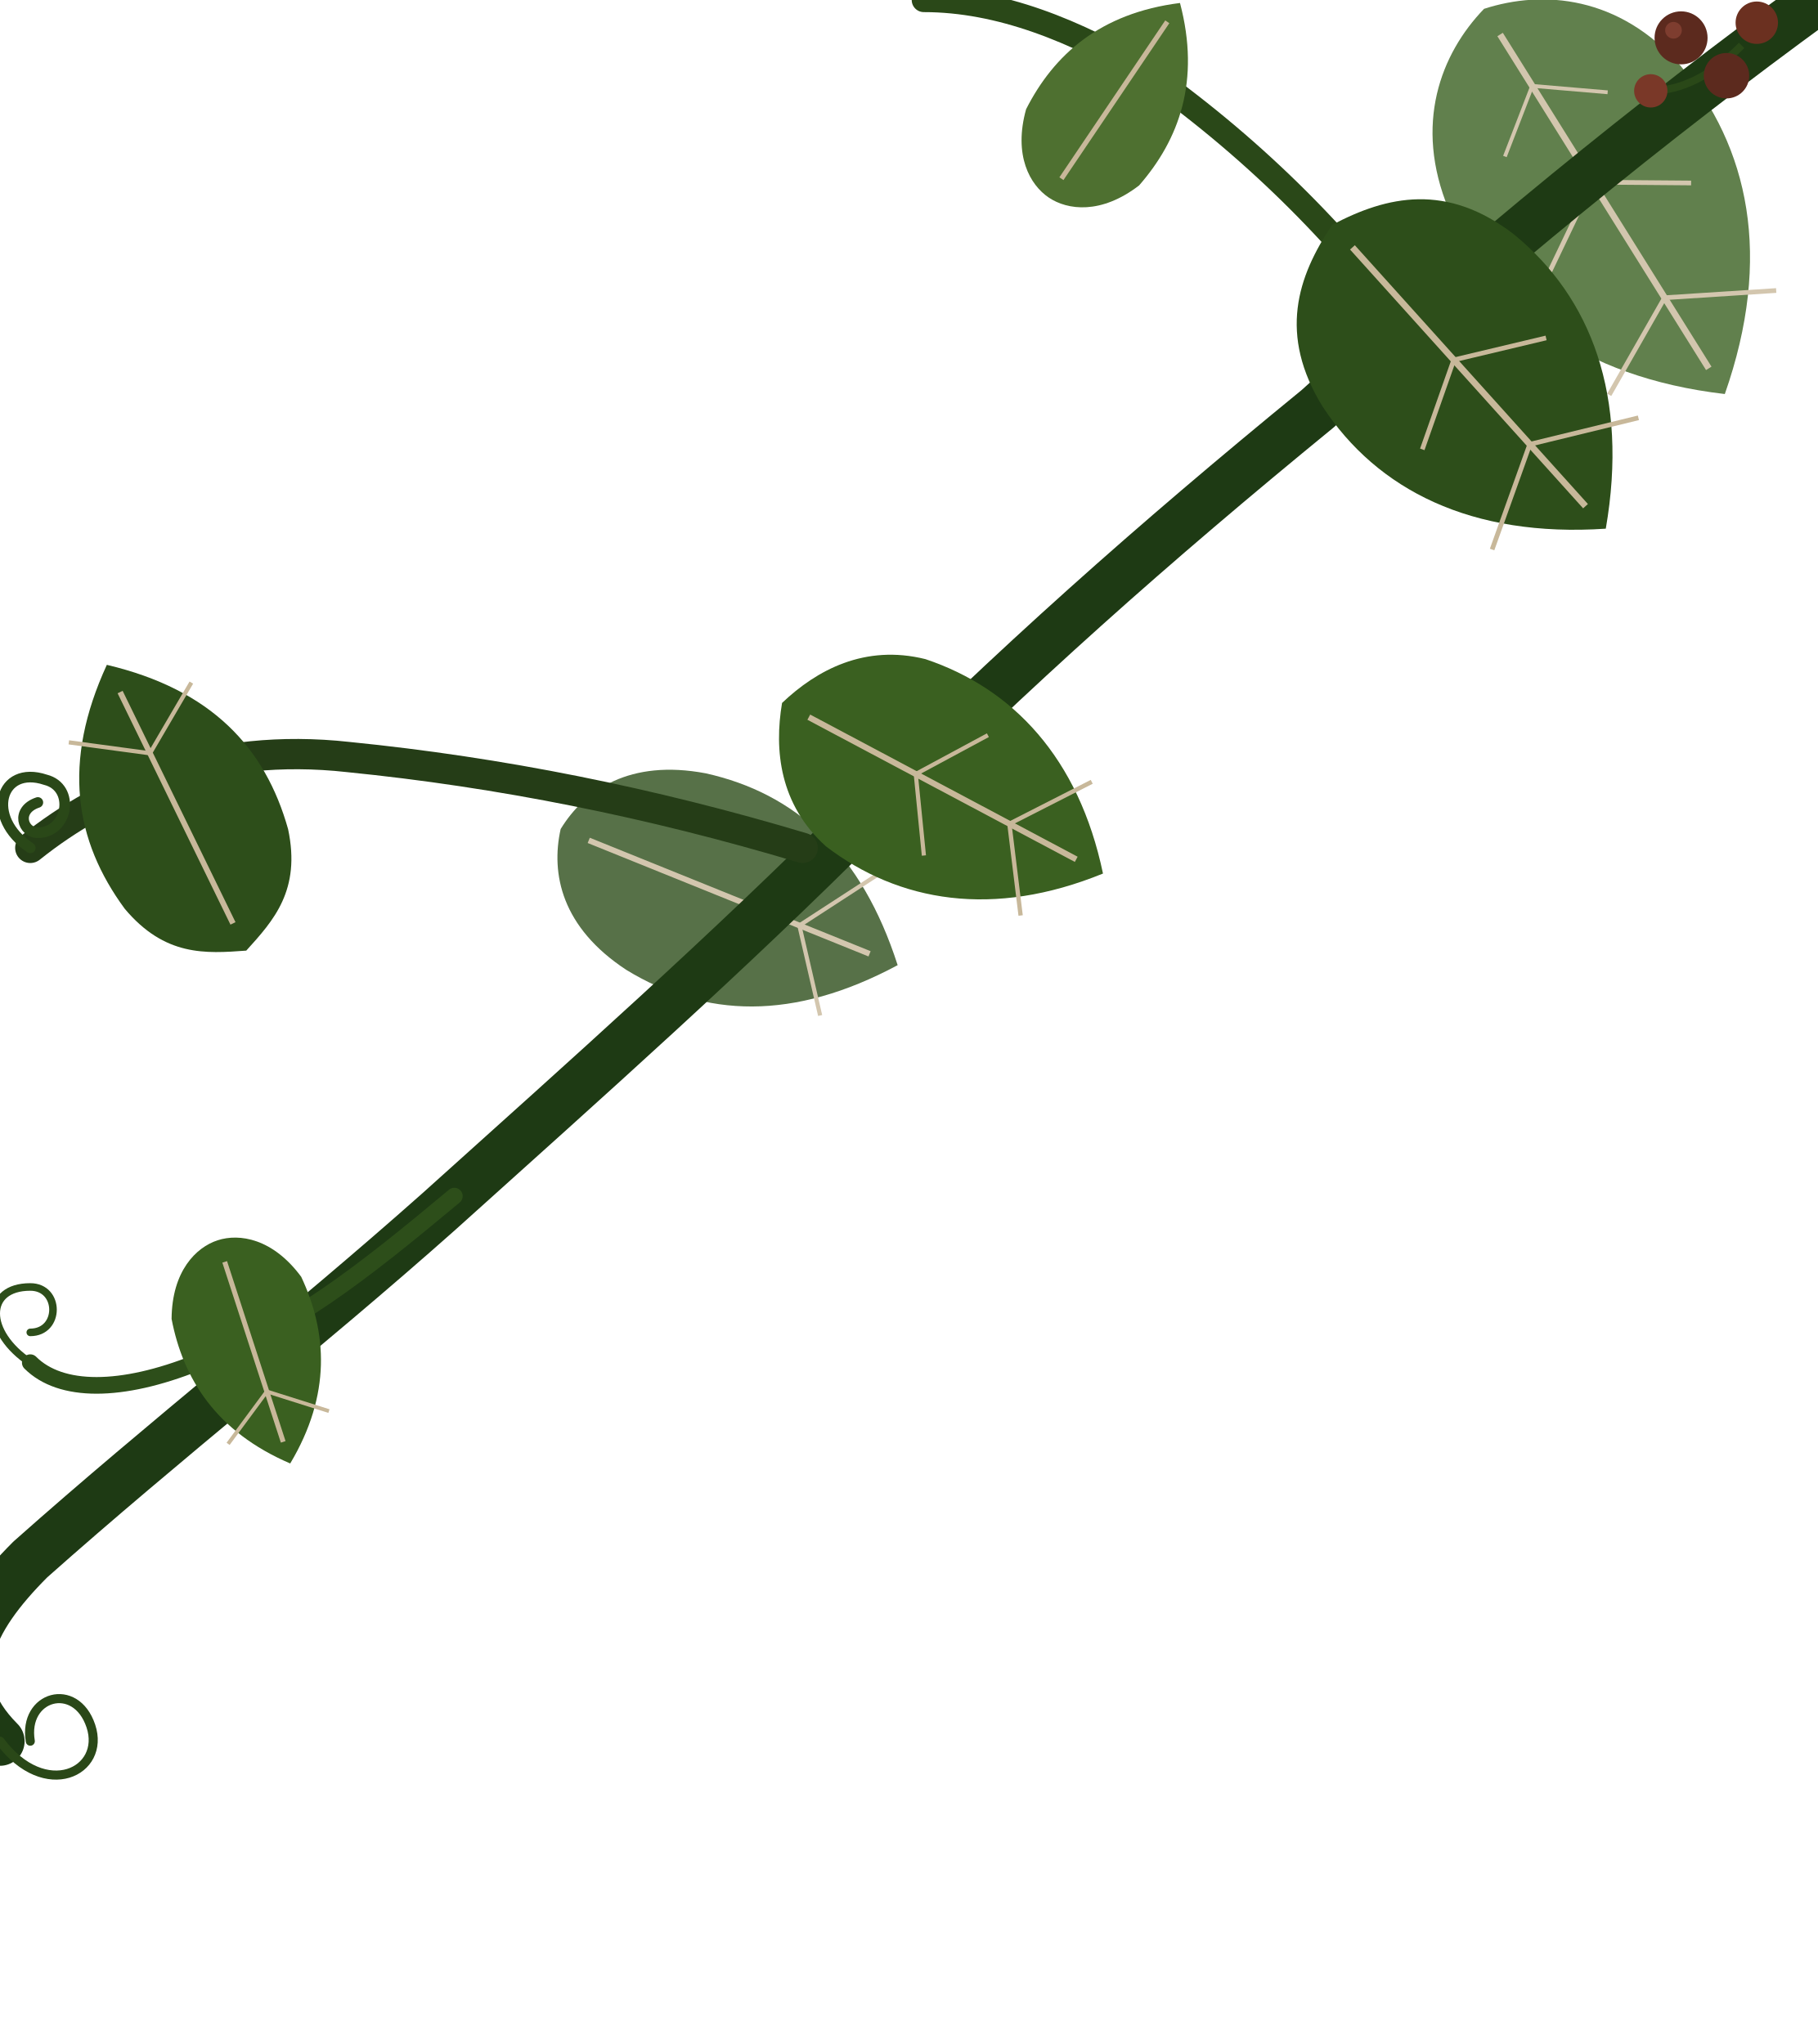
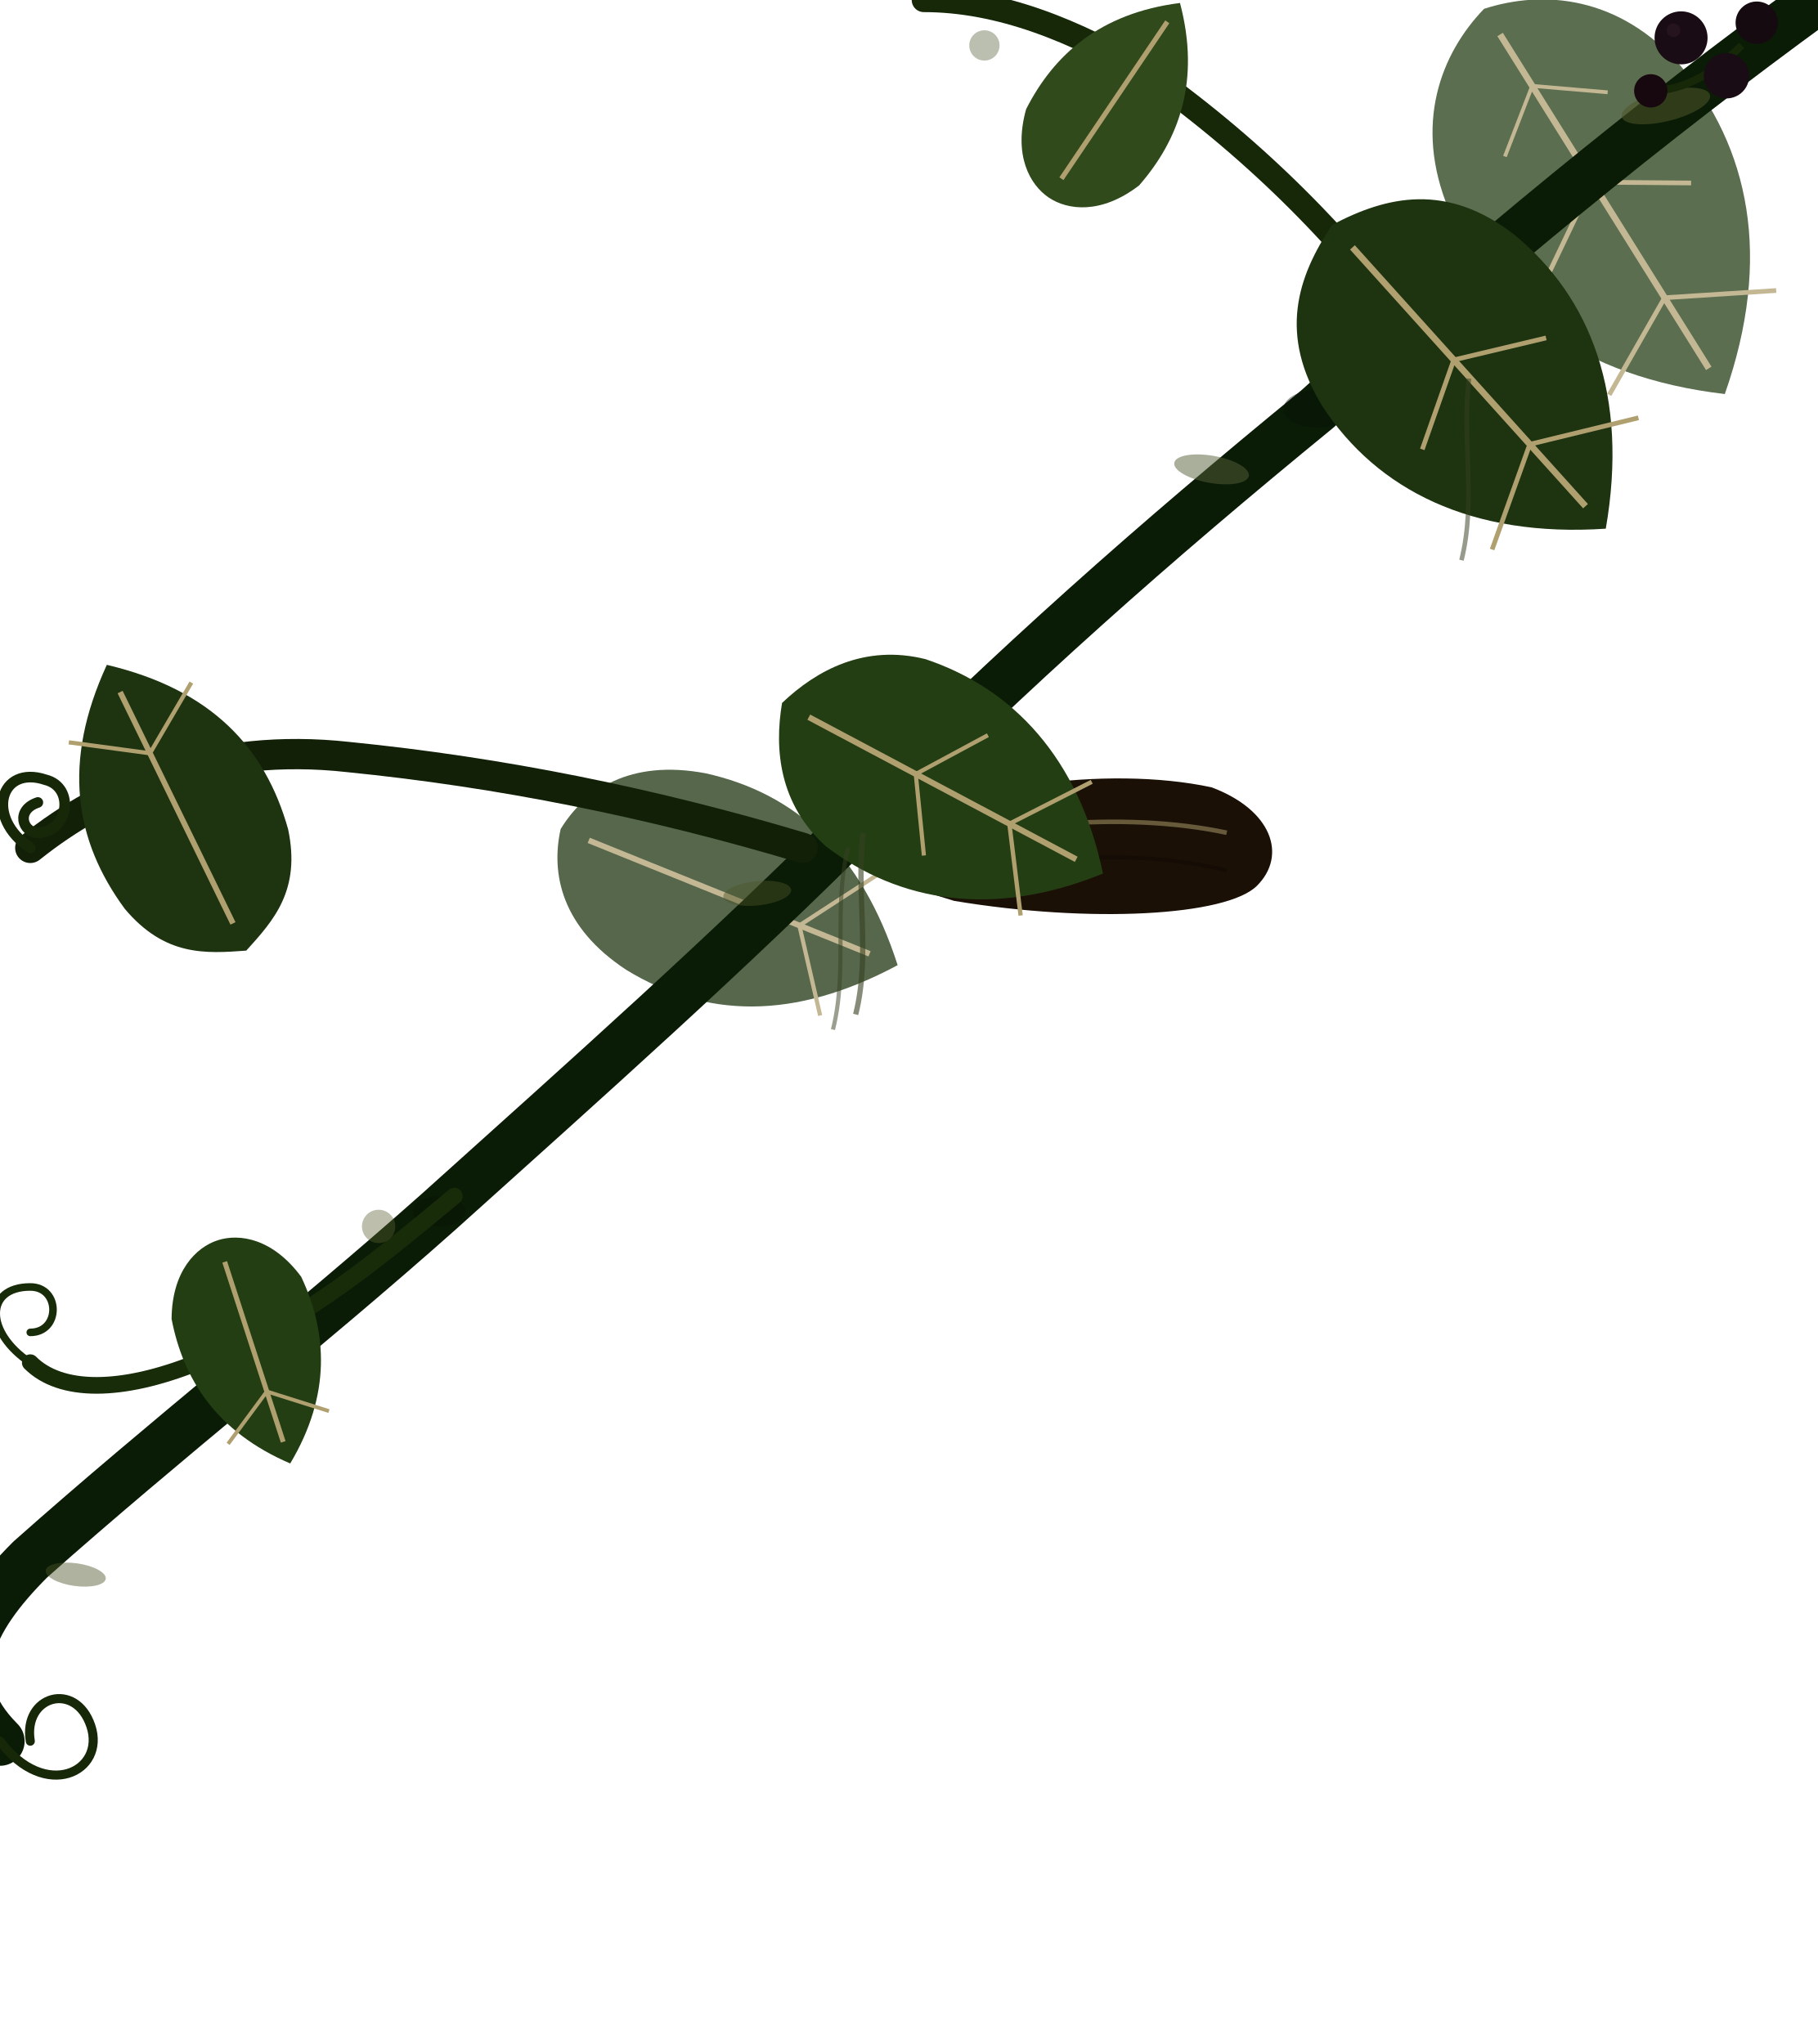
<svg xmlns="http://www.w3.org/2000/svg" viewBox="0 0 240 270">
-   <g transform="translate(214,30) rotate(148)" fill="#3a6020" opacity="0.8">
+   <g transform="translate(214,30) rotate(148)" fill="#243e14" opacity="0.75">
    <path d="M0,-26 C15,-14 20,0 18,14 C16,26 8,32 0,34 C-8,32 -16,26 -18,14 C-20,0 -15,-14 0,-26Z" />
-     <line x1="0" y1="-22" x2="0" y2="30" stroke="#c8b89a" stroke-width="0.85" />
-     <line x1="0" y1="-11" x2="-13" y2="-18" stroke="#c8b89a" stroke-width="0.62" />
-     <line x1="0" y1="-11" x2="13" y2="-18" stroke="#c8b89a" stroke-width="0.62" />
-     <line x1="0" y1="7" x2="-11" y2="0" stroke="#c8b89a" stroke-width="0.62" />
-     <line x1="0" y1="7" x2="11" y2="0" stroke="#c8b89a" stroke-width="0.62" />
-     <line x1="0" y1="22" x2="-8" y2="16" stroke="#c8b89a" stroke-width="0.5" />
-     <line x1="0" y1="22" x2="8" y2="16" stroke="#c8b89a" stroke-width="0.5" />
+     <line x1="0" y1="-22" x2="0" y2="30" stroke="#b0a070" stroke-width="0.85" />
+     <line x1="0" y1="-11" x2="-13" y2="-18" stroke="#b0a070" stroke-width="0.62" />
+     <line x1="0" y1="-11" x2="13" y2="-18" stroke="#b0a070" stroke-width="0.62" />
+     <line x1="0" y1="7" x2="-11" y2="0" stroke="#b0a070" stroke-width="0.62" />
+     <line x1="0" y1="7" x2="11" y2="0" stroke="#b0a070" stroke-width="0.62" />
+     <line x1="0" y1="22" x2="-8" y2="16" stroke="#b0a070" stroke-width="0.5" />
+     <line x1="0" y1="22" x2="8" y2="16" stroke="#b0a070" stroke-width="0.5" />
  </g>
-   <g transform="translate(100,120) rotate(112)" fill="#2d4e1a" opacity="0.8">
+   <g transform="translate(100,120) rotate(112)" fill="#1e3410" opacity="0.75">
    <path d="M0,-20 C12,-10 16,1 14,13 C12,23 6,27 0,28 C-6,27 -12,23 -14,13 C-16,1 -12,-10 0,-20Z" />
-     <line x1="0" y1="-16" x2="0" y2="24" stroke="#c8b89a" stroke-width="0.75" />
-     <line x1="0" y1="-6" x2="-10" y2="-13" stroke="#c8b89a" stroke-width="0.55" />
-     <line x1="0" y1="-6" x2="10" y2="-13" stroke="#c8b89a" stroke-width="0.55" />
+     <line x1="0" y1="-16" x2="0" y2="24" stroke="#b0a070" stroke-width="0.75" />
+     <line x1="0" y1="-6" x2="-10" y2="-13" stroke="#b0a070" stroke-width="0.55" />
+     <line x1="0" y1="-6" x2="10" y2="-13" stroke="#b0a070" stroke-width="0.55" />
  </g>
-   <path d="M240,0 C218,16 196,34 174,54 C152,72 134,88 114,108 C96,126 78,142 58,160 C40,176 22,190 4,206 C-4,214 -8,222 0,230" stroke="#1e3a14" stroke-width="6.5" fill="none" stroke-linecap="round" stroke-linejoin="round" />
-   <path d="M106,112 C86,106 66,102 46,100 C28,98 14,104 4,112" stroke="#253d17" stroke-width="4" fill="none" stroke-linecap="round" />
-   <path d="M188,46 C178,32 166,20 152,10 C142,4 132,0 122,0" stroke="#2a4818" stroke-width="3.2" fill="none" stroke-linecap="round" />
-   <path d="M60,158 C48,168 38,176 26,180 C16,184 8,184 4,180" stroke="#2d4e1a" stroke-width="2.2" fill="none" stroke-linecap="round" />
-   <path d="M230,6 C226,10 222,12 218,12" stroke="#2a4818" stroke-width="1" fill="none" />
-   <circle cx="222" cy="5" r="3.5" fill="#5c2a1e" />
-   <circle cx="232" cy="3" r="2.8" fill="#6b3020" />
-   <circle cx="228" cy="10" r="3" fill="#5c2a1e" />
-   <circle cx="218" cy="12" r="2.2" fill="#7a3828" />
-   <circle cx="221" cy="4" r="1.1" fill="#a05040" opacity="0.5" />
-   <g transform="translate(196,52) rotate(138)" fill="#2d4e1a">
+   <path d="M240,0 C218,16 196,34 174,54 C152,72 134,88 114,108 C96,126 78,142 58,160 C40,176 22,190 4,206 C-4,214 -8,222 0,230" stroke="#0a1c06" stroke-width="6.5" fill="none" stroke-linecap="round" stroke-linejoin="round" />
+   <ellipse cx="174" cy="54" rx="4.5" ry="2.5" fill="#060e04" opacity="0.4" />
+   <ellipse cx="114" cy="108" rx="4" ry="2.2" fill="#060e04" opacity="0.38" />
+   <ellipse cx="58" cy="160" rx="3.5" ry="2" fill="#060e04" opacity="0.35" />
+   <path d="M106,112 C86,106 66,102 46,100 C28,98 14,104 4,112" stroke="#122008" stroke-width="4" fill="none" stroke-linecap="round" />
+   <path d="M188,46 C178,32 166,20 152,10 C142,4 132,0 122,0" stroke="#162808" stroke-width="3.2" fill="none" stroke-linecap="round" />
+   <path d="M60,158 C48,168 38,176 26,180 C16,184 8,184 4,180" stroke="#182c0a" stroke-width="2.2" fill="none" stroke-linecap="round" />
+   <path d="M116,110 C126,104 146,101 160,104 C168,107 170,113 166,117 C162,121 144,122 126,119 C116,116 110,113 116,110Z" fill="#1a1006" />
+   <path d="M118,113 C130,109 148,107 162,110" stroke="#c4b47a" stroke-width="0.6" fill="none" opacity="0.45" />
+   <path d="M124,117 C136,113 150,112 162,115" stroke="#0a0602" stroke-width="0.5" fill="none" opacity="0.4" />
+   <ellipse cx="220" cy="14" rx="6" ry="2" fill="#4e5428" opacity="0.55" transform="rotate(-14,220,14)" />
+   <ellipse cx="160" cy="62" rx="5" ry="1.8" fill="#566038" opacity="0.5" transform="rotate(10,160,62)" />
+   <ellipse cx="100" cy="118" rx="4.5" ry="1.6" fill="#4e5428" opacity="0.45" transform="rotate(-6,100,118)" />
+   <circle cx="50" cy="162" r="2.2" fill="#5a6030" opacity="0.4" />
+   <ellipse cx="10" cy="208" rx="4" ry="1.5" fill="#4e5428" opacity="0.45" transform="rotate(8,10,208)" />
+   <circle cx="130" cy="6" r="2" fill="#566038" opacity="0.4" />
+   <path d="M230,6 C226,10 222,12 218,12" stroke="#162808" stroke-width="1" fill="none" />
+   <circle cx="222" cy="5" r="3.5" fill="#1a0c14" />
+   <circle cx="232" cy="3" r="2.8" fill="#140a10" />
+   <circle cx="228" cy="10" r="3" fill="#1a0c14" />
+   <circle cx="218" cy="12" r="2.2" fill="#16080e" />
+   <circle cx="221" cy="4" r="0.9" fill="#3a2030" opacity="0.35" />
+   <g transform="translate(196,52) rotate(138)" fill="#1e3410">
    <path d="M0,-24 C14,-13 19,0 17,13 C15,24 8,28 0,30 C-8,28 -15,24 -17,13 C-19,0 -14,-13 0,-24Z" />
-     <line x1="0" y1="-20" x2="0" y2="26" stroke="#c8b89a" stroke-width="0.85" />
-     <line x1="0" y1="-9" x2="-13" y2="-16" stroke="#c8b89a" stroke-width="0.62" />
-     <line x1="0" y1="-9" x2="13" y2="-16" stroke="#c8b89a" stroke-width="0.62" />
-     <line x1="0" y1="6" x2="-11" y2="0" stroke="#c8b89a" stroke-width="0.62" />
-     <line x1="0" y1="6" x2="11" y2="0" stroke="#c8b89a" stroke-width="0.62" />
+     <line x1="0" y1="-20" x2="0" y2="26" stroke="#b0a070" stroke-width="0.85" />
+     <line x1="0" y1="-9" x2="-13" y2="-16" stroke="#b0a070" stroke-width="0.62" />
+     <line x1="0" y1="-9" x2="13" y2="-16" stroke="#b0a070" stroke-width="0.62" />
+     <line x1="0" y1="6" x2="-11" y2="0" stroke="#b0a070" stroke-width="0.62" />
+     <line x1="0" y1="6" x2="11" y2="0" stroke="#b0a070" stroke-width="0.62" />
  </g>
-   <g transform="translate(128,106) rotate(118)" fill="#3a6020">
+   <g transform="translate(128,106) rotate(118)" fill="#243e14">
    <path d="M0,-20 C12,-10 16,2 14,14 C12,22 6,26 0,28 C-6,26 -12,22 -14,14 C-16,2 -12,-10 0,-20Z" />
-     <line x1="0" y1="-16" x2="0" y2="24" stroke="#c8b89a" stroke-width="0.78" />
-     <line x1="0" y1="-6" x2="-10" y2="-13" stroke="#c8b89a" stroke-width="0.57" />
-     <line x1="0" y1="-6" x2="10" y2="-13" stroke="#c8b89a" stroke-width="0.57" />
-     <line x1="0" y1="8" x2="-9" y2="2" stroke="#c8b89a" stroke-width="0.55" />
-     <line x1="0" y1="8" x2="9" y2="2" stroke="#c8b89a" stroke-width="0.55" />
+     <line x1="0" y1="-16" x2="0" y2="24" stroke="#b0a070" stroke-width="0.78" />
+     <line x1="0" y1="-6" x2="-10" y2="-13" stroke="#b0a070" stroke-width="0.57" />
+     <line x1="0" y1="-6" x2="10" y2="-13" stroke="#b0a070" stroke-width="0.57" />
+     <line x1="0" y1="8" x2="-9" y2="2" stroke="#b0a070" stroke-width="0.55" />
+     <line x1="0" y1="8" x2="9" y2="2" stroke="#b0a070" stroke-width="0.55" />
  </g>
-   <g transform="translate(22,104) rotate(-26)" fill="#2d4e1a">
+   <g transform="translate(22,104) rotate(-26)" fill="#1e3410">
    <path d="M0,-18 C11,-9 14,1 12,12 C10,20 5,22 0,24 C-5,22 -10,20 -12,12 C-14,1 -11,-9 0,-18Z" />
-     <line x1="0" y1="-14" x2="0" y2="20" stroke="#c8b89a" stroke-width="0.74" />
-     <line x1="0" y1="-5" x2="-9" y2="-11" stroke="#c8b89a" stroke-width="0.55" />
-     <line x1="0" y1="-5" x2="9" y2="-11" stroke="#c8b89a" stroke-width="0.55" />
+     <line x1="0" y1="-14" x2="0" y2="20" stroke="#b0a070" stroke-width="0.74" />
+     <line x1="0" y1="-5" x2="-9" y2="-11" stroke="#b0a070" stroke-width="0.55" />
+     <line x1="0" y1="-5" x2="9" y2="-11" stroke="#b0a070" stroke-width="0.55" />
  </g>
-   <g transform="translate(148,12) rotate(34)" fill="#4e7030">
+   <g transform="translate(148,12) rotate(34)" fill="#304a1c">
    <path d="M0,-14 C8,-7 10,1 9,9 C7,15 3,17 0,17 C-3,17 -7,15 -9,9 C-10,1 -8,-7 0,-14Z" />
-     <line x1="0" y1="-11" x2="0" y2="14" stroke="#c8b89a" stroke-width="0.65" />
+     <line x1="0" y1="-11" x2="0" y2="14" stroke="#b0a070" stroke-width="0.65" />
  </g>
-   <g transform="translate(34,180) rotate(162)" fill="#3a6020">
+   <g transform="translate(34,180) rotate(162)" fill="#243e14">
    <path d="M0,-14 C8,-7 10,1 9,9 C7,15 3,17 0,17 C-3,17 -7,15 -9,9 C-10,1 -8,-7 0,-14Z" />
-     <line x1="0" y1="-11" x2="0" y2="14" stroke="#c8b89a" stroke-width="0.65" />
-     <line x1="0" y1="-4" x2="-7" y2="-9" stroke="#c8b89a" stroke-width="0.5" />
-     <line x1="0" y1="-4" x2="7" y2="-9" stroke="#c8b89a" stroke-width="0.5" />
+     <line x1="0" y1="-11" x2="0" y2="14" stroke="#b0a070" stroke-width="0.65" />
+     <line x1="0" y1="-4" x2="-7" y2="-9" stroke="#b0a070" stroke-width="0.5" />
+     <line x1="0" y1="-4" x2="7" y2="-9" stroke="#b0a070" stroke-width="0.5" />
  </g>
-   <path d="M4,112 C-2,108 0,101 6,103 C10,104 9,110 5,110 C3,110 2,107 5,106" stroke="#2a4818" stroke-width="1.4" fill="none" stroke-linecap="round" />
-   <path d="M0,230 C6,238 14,234 12,228 C10,222 3,224 4,230" stroke="#2a4818" stroke-width="1.2" fill="none" stroke-linecap="round" />
-   <path d="M4,180 C-2,176 -2,170 4,170 C8,170 8,176 4,176" stroke="#2d4e1a" stroke-width="1" fill="none" stroke-linecap="round" />
+   <path d="M4,112 C-2,108 0,101 6,103 C10,104 9,110 5,110 C3,110 2,107 5,106" stroke="#162808" stroke-width="1.4" fill="none" stroke-linecap="round" />
+   <path d="M0,230 C6,238 14,234 12,228 C10,222 3,224 4,230" stroke="#162808" stroke-width="1.2" fill="none" stroke-linecap="round" />
+   <path d="M4,180 C-2,176 -2,170 4,170 C8,170 8,176 4,176" stroke="#182c0a" stroke-width="1" fill="none" stroke-linecap="round" />
+   <path d="M114,110 C113,118 115,126 113,134" stroke="#364020" stroke-width="0.7" fill="none" opacity="0.6" />
+   <path d="M112,112 C110,120 112,128 110,136" stroke="#364020" stroke-width="0.55" fill="none" opacity="0.5" />
+   <path d="M190,48" stroke="#364020" stroke-width="0" fill="none" />
+   <path d="M194,50 C193,58 195,66 193,74" stroke="#364020" stroke-width="0.6" fill="none" opacity="0.52" />
</svg>
